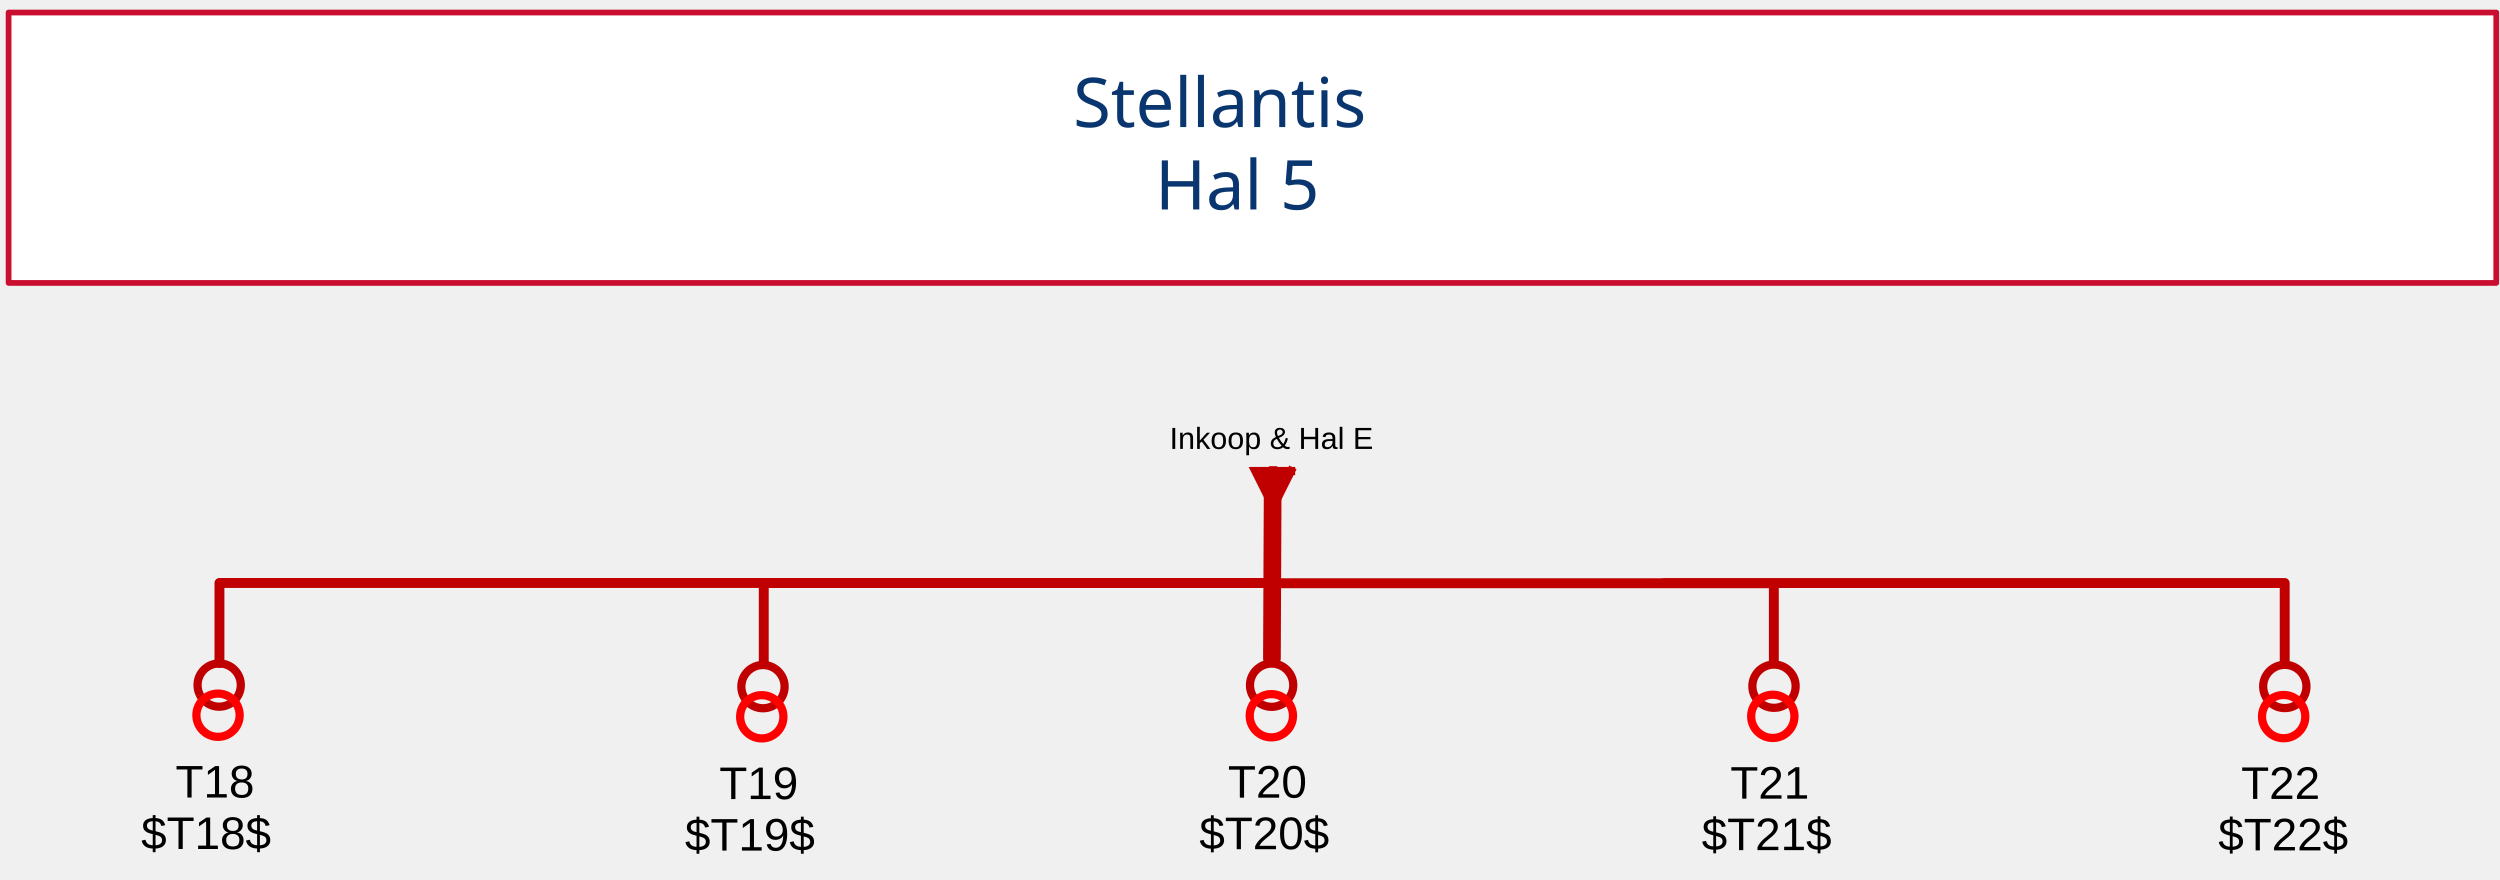
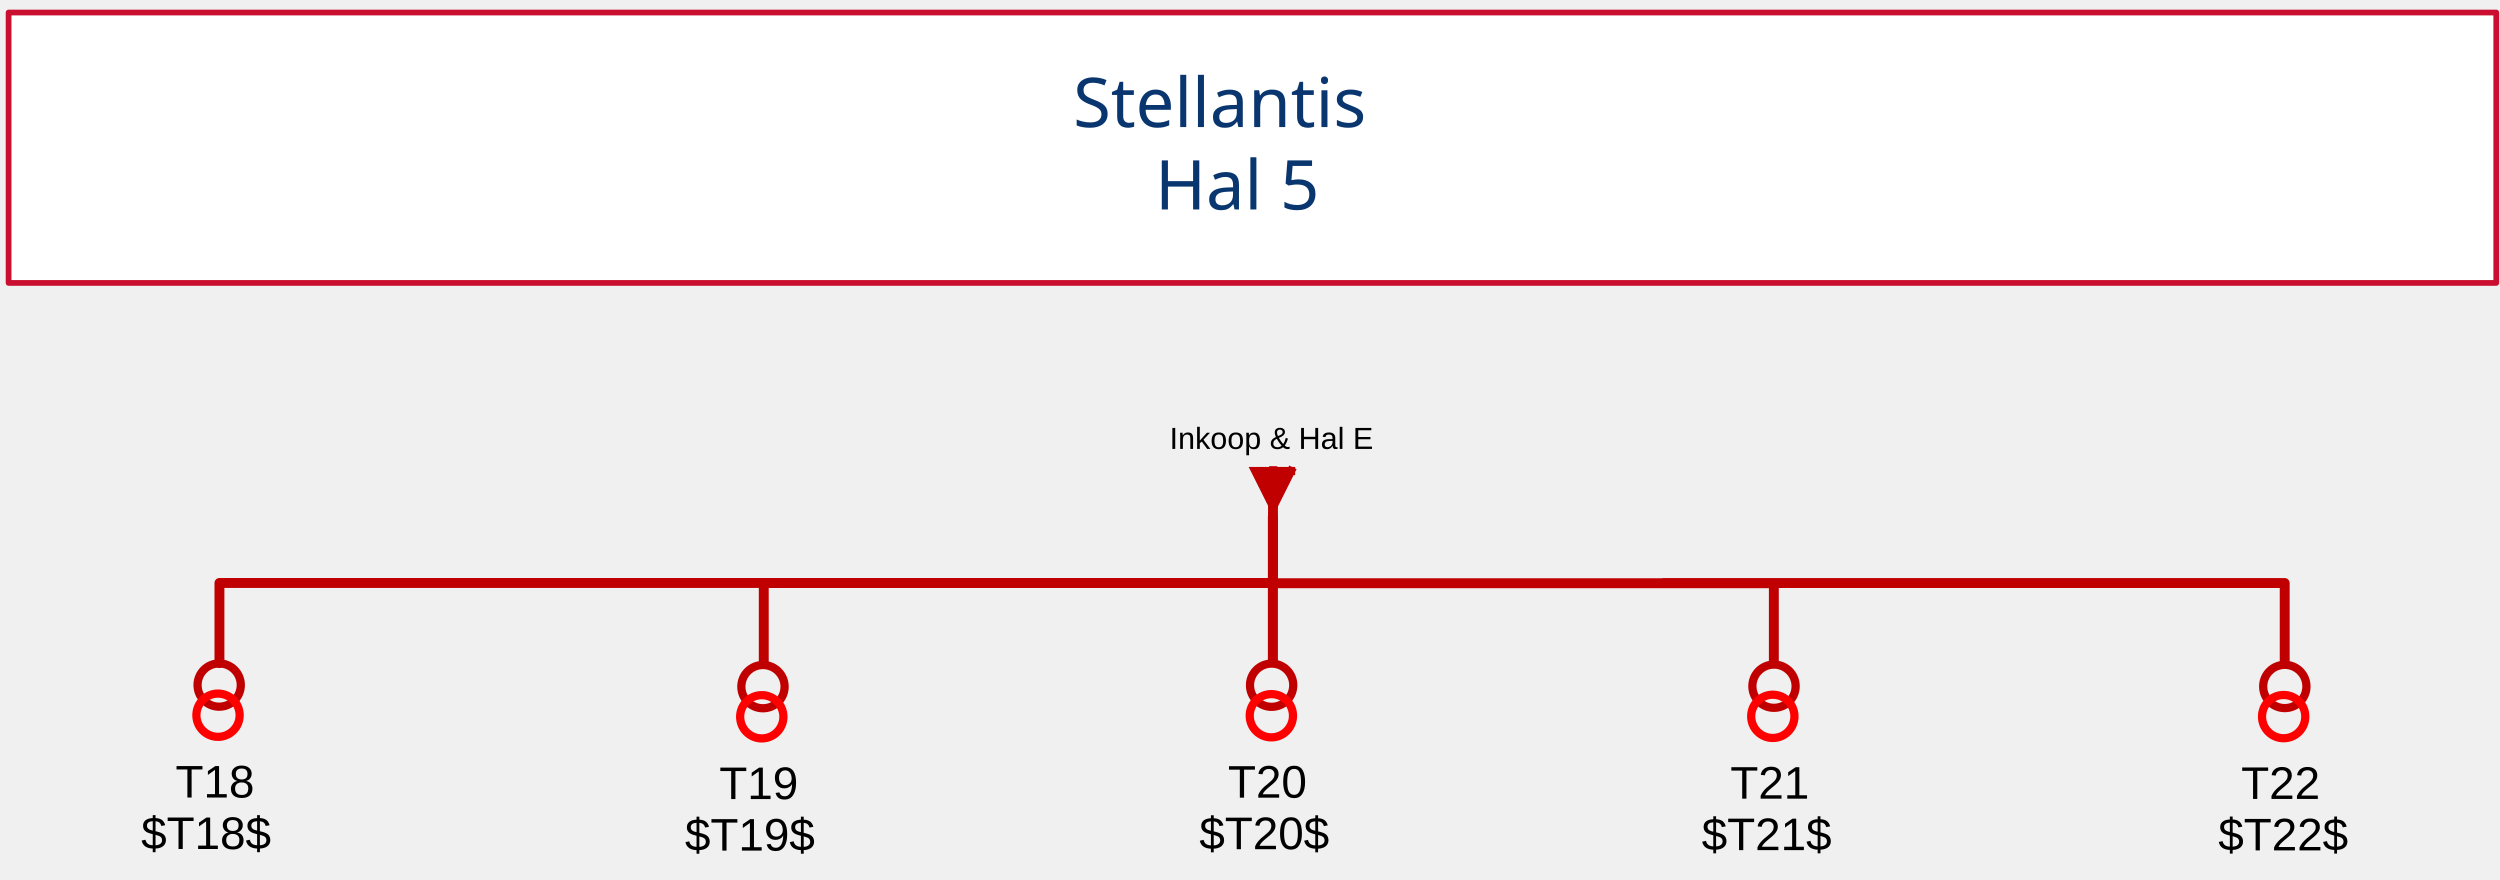
<svg xmlns="http://www.w3.org/2000/svg" width="873.6" height="307.2" color-interpolation-filters="sRGB" fill="none" fill-rule="evenodd" font-size="12" stroke-linecap="square" stroke-miterlimit="3" viewBox="0 0 655.2 230.4" overflow="visible" version="1.1" id="svg93">
  <style id="style2">.O{fill-opacity:0}.P{fill:#000}.Q{font-family:Arial}.R{font-size:0.667em}.S{stroke:#c00000}.T{fill:#fff}.U{stroke-linejoin:round}.V{stroke-width:2.16}.W{stroke:red}.X{stroke-linecap:round}</style>
  <defs id="defs9">
    <path d="m2 1-2-1 2-1v2" id="A" />
    <marker id="B" fill="#c00000" overflow="visible" orient="auto" refX="-4.333" fill-opacity="1" class="S">
      <use transform="scale(-2.1667)" href="#A" stroke-opacity="1" stroke-width=".462" id="use5" />
    </marker>
    <path id="C" d="M64.153-22.2h651.97v70.866H64.153z" />
  </defs>
  <g transform="translate(-61.903 25.481)" id="g91">
    <g class="U" id="g15">
      <use href="#C" stroke="#09366f" stroke-width=".5" class="T" id="use11" />
      <use href="#C" stroke="#ca0e2f" stroke-width="1.5" id="use13" />
    </g>
    <text x="279" y="1149.72" fill="#09366f" font-family="Arial Black" font-size="1.5em" transform="translate(64.153 -1141.9)" id="text19">Stellantis<tspan x="300.48" dy="1.2em" font-size="1em" id="tspan17">Hal 5</tspan>
    </text>
    <circle cx="-395.171" cy="154.1" r="5.669" transform="scale(-1,1)" class="O T" id="circle21" style="fill:#ffffff;fill-opacity:0;stroke:#c00000;stroke-width:2.16;stroke-linejoin:round" />
-     <path d="m 395.452,100.615 -0.201,46.42" class="X" id="path23" style="stroke:#c00000;stroke-width:4.637;stroke-linecap:round;stroke-linejoin:round" />
+     <path d="m 395.501,109.995 -0.002,37.908" class="X" id="path23" style="stroke:#c00000;stroke-width:2.63;stroke-linecap:round;stroke-linejoin:round" />
    <circle style="fill:#ffffff;fill-opacity:0;stroke:#ff0000;stroke-width:2.16;stroke-linejoin:round" id="circle27" class="O T W" transform="scale(1,-1)" r="5.669" cy="-162.1" cx="395.099" />
    <text x="368.42" y="92.17" class="P Q R" id="text31">Inkoop &amp; Hal E</text>
    <text x="383.73" y="183.57" class="P Q R" id="text33" style="font-style:normal;font-variant:normal;font-weight:normal;font-stretch:normal;font-size:12px;font-family:Arial;-inkscape-font-specification:'Arial, Normal';font-variant-ligatures:normal;font-variant-caps:normal;font-variant-numeric:normal;font-feature-settings:normal;text-align:start;writing-mode:lr-tb;text-anchor:start;fill:#000000">T20</text>
    <text x="376.23" y="197.07" class="P Q R" id="text35" style="font-style:normal;font-variant:normal;font-weight:normal;font-stretch:normal;font-size:12px;font-family:Arial;-inkscape-font-specification:'Arial, Normal';font-variant-ligatures:normal;font-variant-caps:normal;font-variant-numeric:normal;font-feature-settings:normal;text-align:start;writing-mode:lr-tb;text-anchor:start;fill:#000000">$T20$</text>
    <path style="stroke:#c00000;stroke-width:2.16;stroke-linecap:butt;marker-end:url(#B)" id="path37" class="S" d="m 395.58,96.7 v 1.27" />
    <g style="fill:#ffffff;fill-opacity:0;stroke-width:2.16;stroke-linejoin:round" id="g43" class="T U O" transform="translate(-41.18823,0.5735294)">
      <circle style="stroke:#c00000" id="circle41" class="S" transform="matrix(-1,0,0,1,308.72,-1031)" r="5.669" cy="1184.9" cx="5.669" />
    </g>
    <text x="250.422" y="183.944" class="P Q R" id="text47" style="font-style:normal;font-variant:normal;font-weight:normal;font-stretch:normal;font-size:12px;font-family:Arial;-inkscape-font-specification:'Arial, Normal';font-variant-ligatures:normal;font-variant-caps:normal;font-variant-numeric:normal;font-feature-settings:normal;text-align:start;writing-mode:lr-tb;text-anchor:start;fill:#000000">T19</text>
    <text x="241.422" y="197.444" class="P Q R" id="text49" style="font-style:normal;font-variant:normal;font-weight:normal;font-stretch:normal;font-size:12px;font-family:Arial;-inkscape-font-specification:'Arial, Normal';font-variant-ligatures:normal;font-variant-caps:normal;font-variant-numeric:normal;font-feature-settings:normal;text-align:start;writing-mode:lr-tb;text-anchor:start;fill:#000000">$T19$</text>
    <circle style="fill:#ffffff;fill-opacity:0;stroke:#ff0000;stroke-width:2.16;stroke-linejoin:round" id="circle51" class="W" transform="scale(1,-1)" r="5.669" cy="-162.374" cx="261.551" />
    <circle style="fill:#ffffff;fill-opacity:0;stroke:#c00000;stroke-width:2.16;stroke-linejoin:round" id="circle53" class="S" transform="scale(-1,1)" r="5.669" cy="154.062" cx="-119.344" />
    <text x="107.903" y="183.532" class="P Q R" id="text57" style="font-style:normal;font-variant:normal;font-weight:normal;font-stretch:normal;font-size:12px;font-family:Arial;-inkscape-font-specification:'Arial, Normal';font-variant-ligatures:normal;font-variant-caps:normal;font-variant-numeric:normal;font-feature-settings:normal;text-align:start;writing-mode:lr-tb;text-anchor:start;fill:#000000">T18</text>
    <circle style="fill:#ffffff;fill-opacity:0;stroke:#ff0000;stroke-width:2.16;stroke-linejoin:round" id="circle59" class="W" transform="scale(1,-1)" r="5.669" cy="-161.962" cx="119.042" />
    <circle style="fill:#ffffff;fill-opacity:0;stroke:#c00000;stroke-width:2.16;stroke-linejoin:round" id="circle61" class="S" transform="scale(-1,1)" r="5.669" cy="154.359" cx="-526.833" />
    <text x="515.392" y="183.829" class="P Q R" id="text65" style="font-style:normal;font-variant:normal;font-weight:normal;font-stretch:normal;font-size:12px;font-family:Arial;-inkscape-font-specification:'Arial, Normal';font-variant-ligatures:normal;font-variant-caps:normal;font-variant-numeric:normal;font-feature-settings:normal;text-align:start;writing-mode:lr-tb;text-anchor:start;fill:#000000">T21</text>
    <text x="507.892" y="197.329" class="P Q R" id="text67" style="font-style:normal;font-variant:normal;font-weight:normal;font-stretch:normal;font-size:12px;font-family:Arial;-inkscape-font-specification:'Arial, Normal';font-variant-ligatures:normal;font-variant-caps:normal;font-variant-numeric:normal;font-feature-settings:normal;text-align:start;writing-mode:lr-tb;text-anchor:start;fill:#000000">$T21$</text>
    <circle style="fill:#ffffff;fill-opacity:0;stroke:#ff0000;stroke-width:2.16;stroke-linejoin:round" id="circle69" class="W" transform="scale(1,-1)" r="5.669" cy="-162.259" cx="526.521" />
    <circle style="fill:#ffffff;fill-opacity:0;stroke:#c00000;stroke-width:2.16;stroke-linejoin:round" id="circle71" class="S" transform="scale(-1,1)" r="5.669" cy="154.427" cx="-660.705" />
    <text x="649.274" y="183.897" class="P Q R" id="text75" style="font-style:normal;font-variant:normal;font-weight:normal;font-stretch:normal;font-size:12px;font-family:Arial;-inkscape-font-specification:'Arial, Normal';font-variant-ligatures:normal;font-variant-caps:normal;font-variant-numeric:normal;font-feature-settings:normal;text-align:start;writing-mode:lr-tb;text-anchor:start;fill:#000000">T22</text>
    <text x="643.274" y="197.397" class="P Q R" id="text77" style="font-style:normal;font-variant:normal;font-weight:normal;font-stretch:normal;font-size:12px;font-family:Arial;-inkscape-font-specification:'Arial, Normal';font-variant-ligatures:normal;font-variant-caps:normal;font-variant-numeric:normal;font-feature-settings:normal;text-align:start;writing-mode:lr-tb;text-anchor:start;fill:#000000">$T22$</text>
    <circle style="fill:#ffffff;fill-opacity:0;stroke:#ff0000;stroke-width:2.16;stroke-linejoin:round" id="circle79" class="O T W" transform="scale(1,-1)" r="5.669" cy="-162.327" cx="660.403" />
    <path style="stroke:#c00000;stroke-width:2.594;stroke-linecap:round;stroke-linejoin:round" d="m 395.527,105.5 v 21.87 h 131.263 v 20.97 M 395.527,127.3 H 262.071 v 20.98 m 398.607,0.02 V 127.32 H 497.728" id="path81" />
    <path style="stroke:#c00000;stroke-width:2.594;stroke-linecap:round;stroke-linejoin:round" d="M 395.527,127.3 H 119.414 v 20.99" id="path83" />
    <text x="98.903" y="197.032" class="P Q R" id="text89" style="font-style:normal;font-variant:normal;font-weight:normal;font-stretch:normal;font-size:12px;font-family:Arial;-inkscape-font-specification:'Arial, Normal';font-variant-ligatures:normal;font-variant-caps:normal;font-variant-numeric:normal;font-feature-settings:normal;text-align:start;writing-mode:lr-tb;text-anchor:start;fill:#000000">$T18$</text>
  </g>
</svg>
